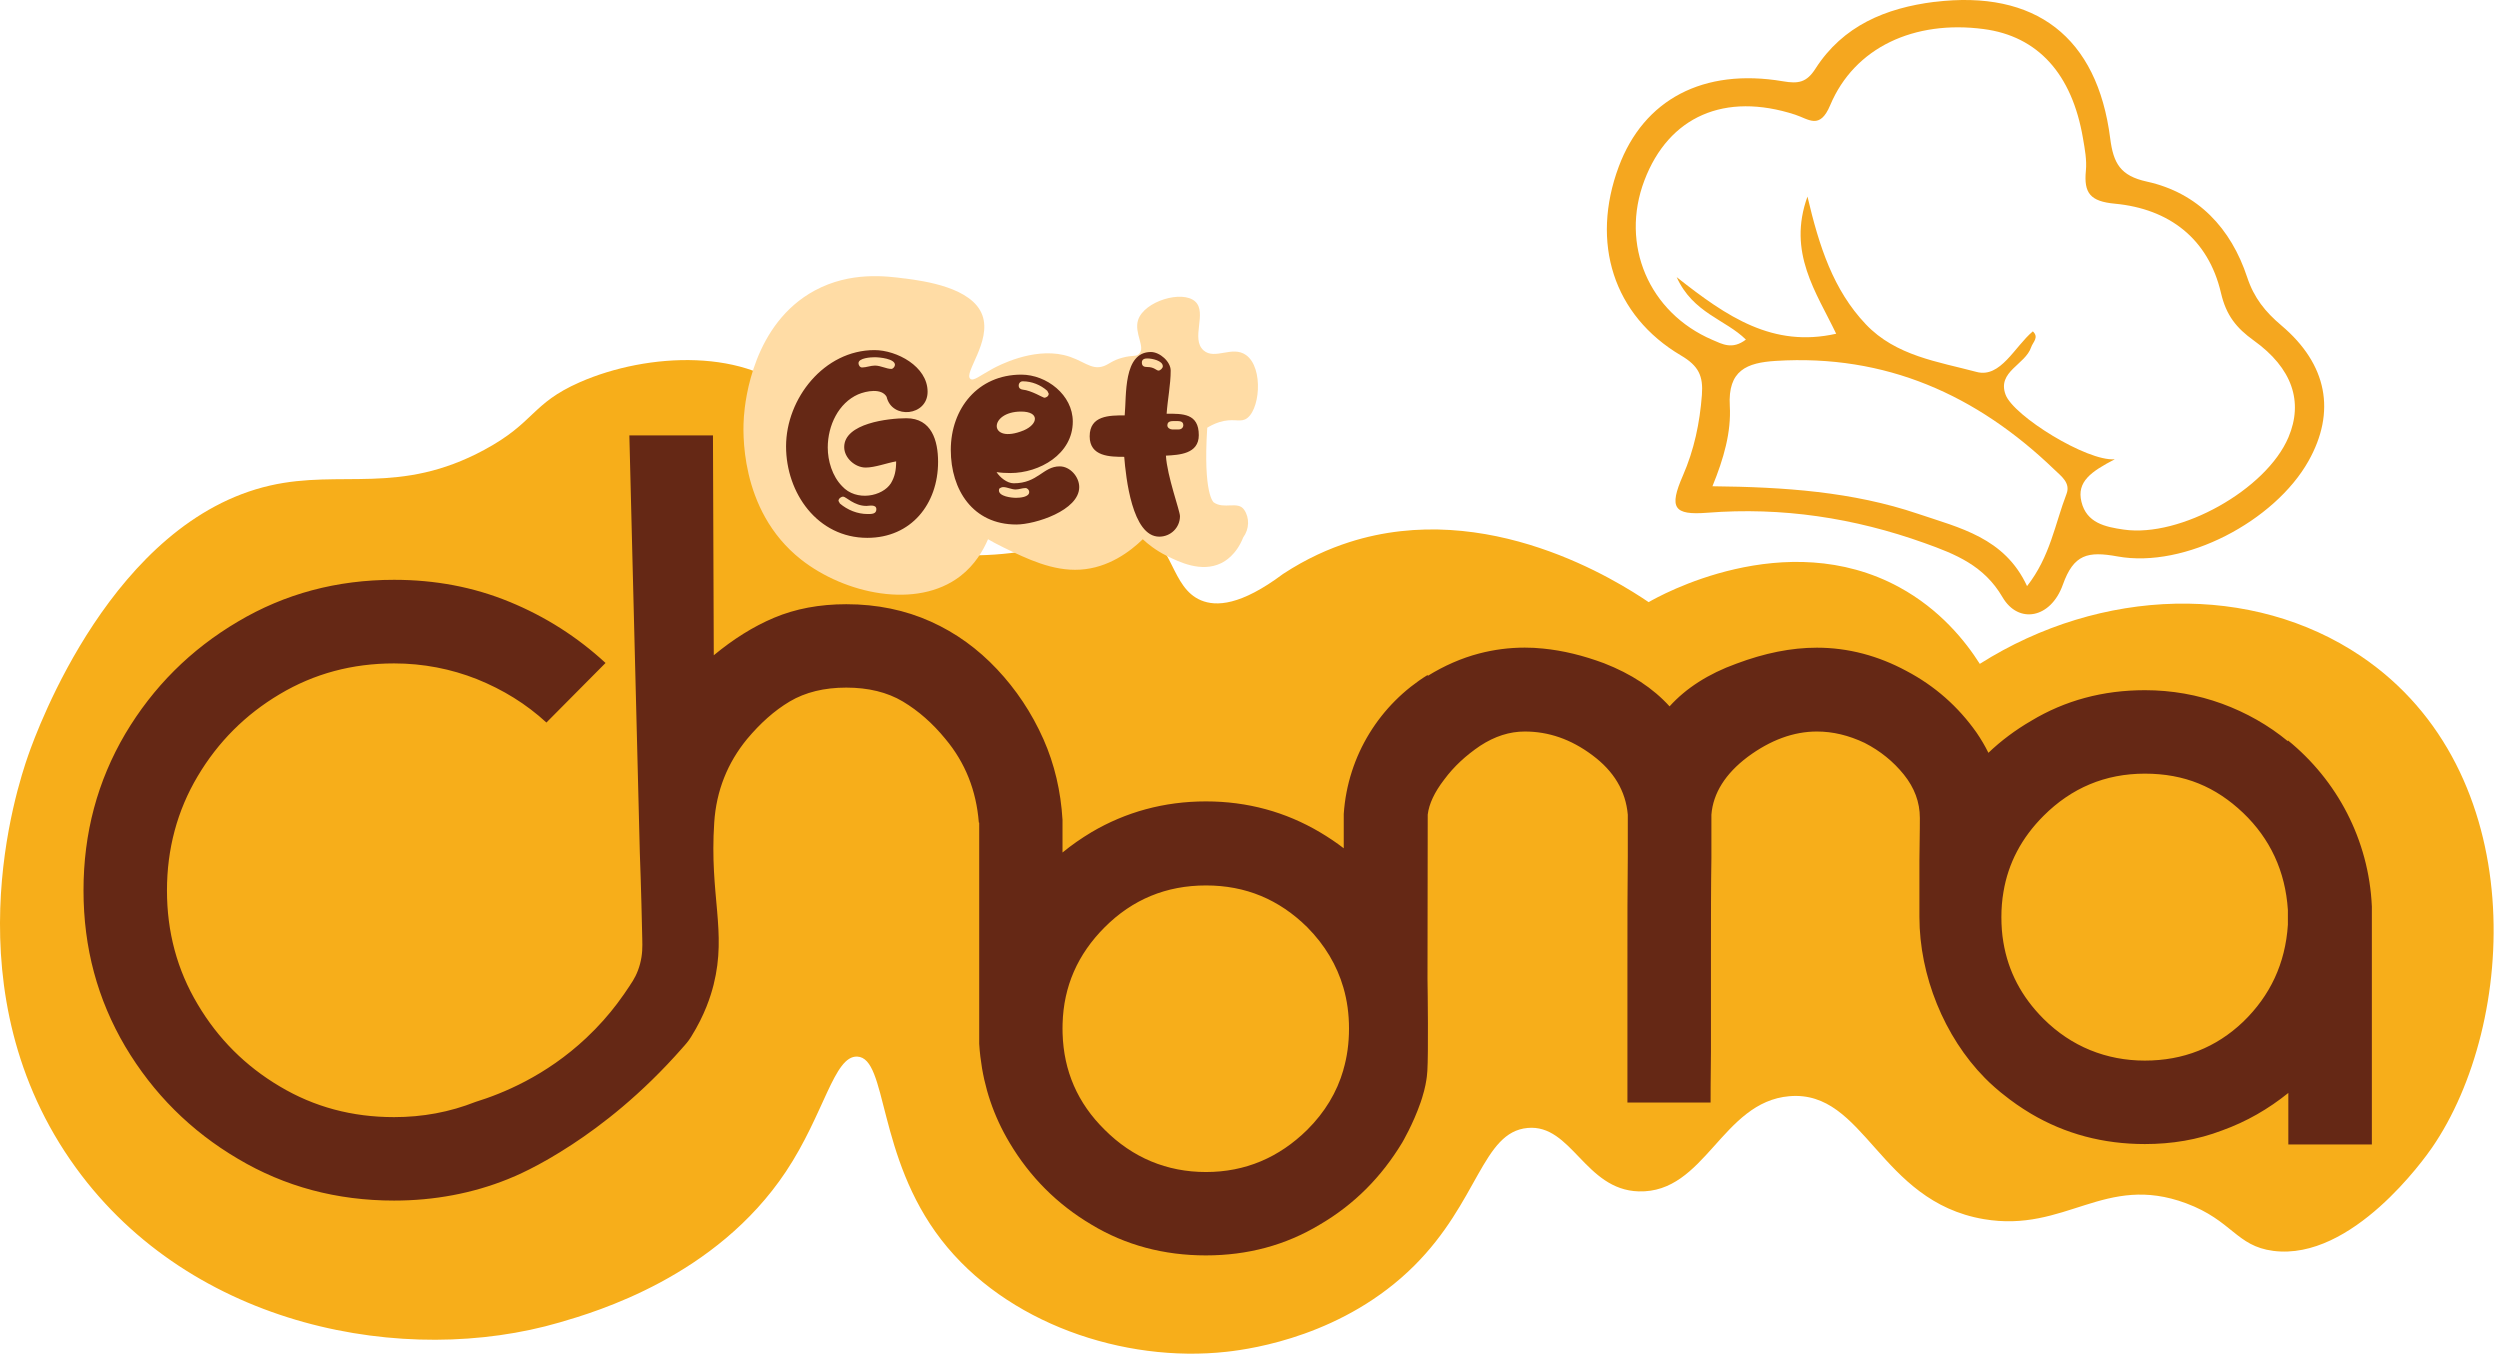
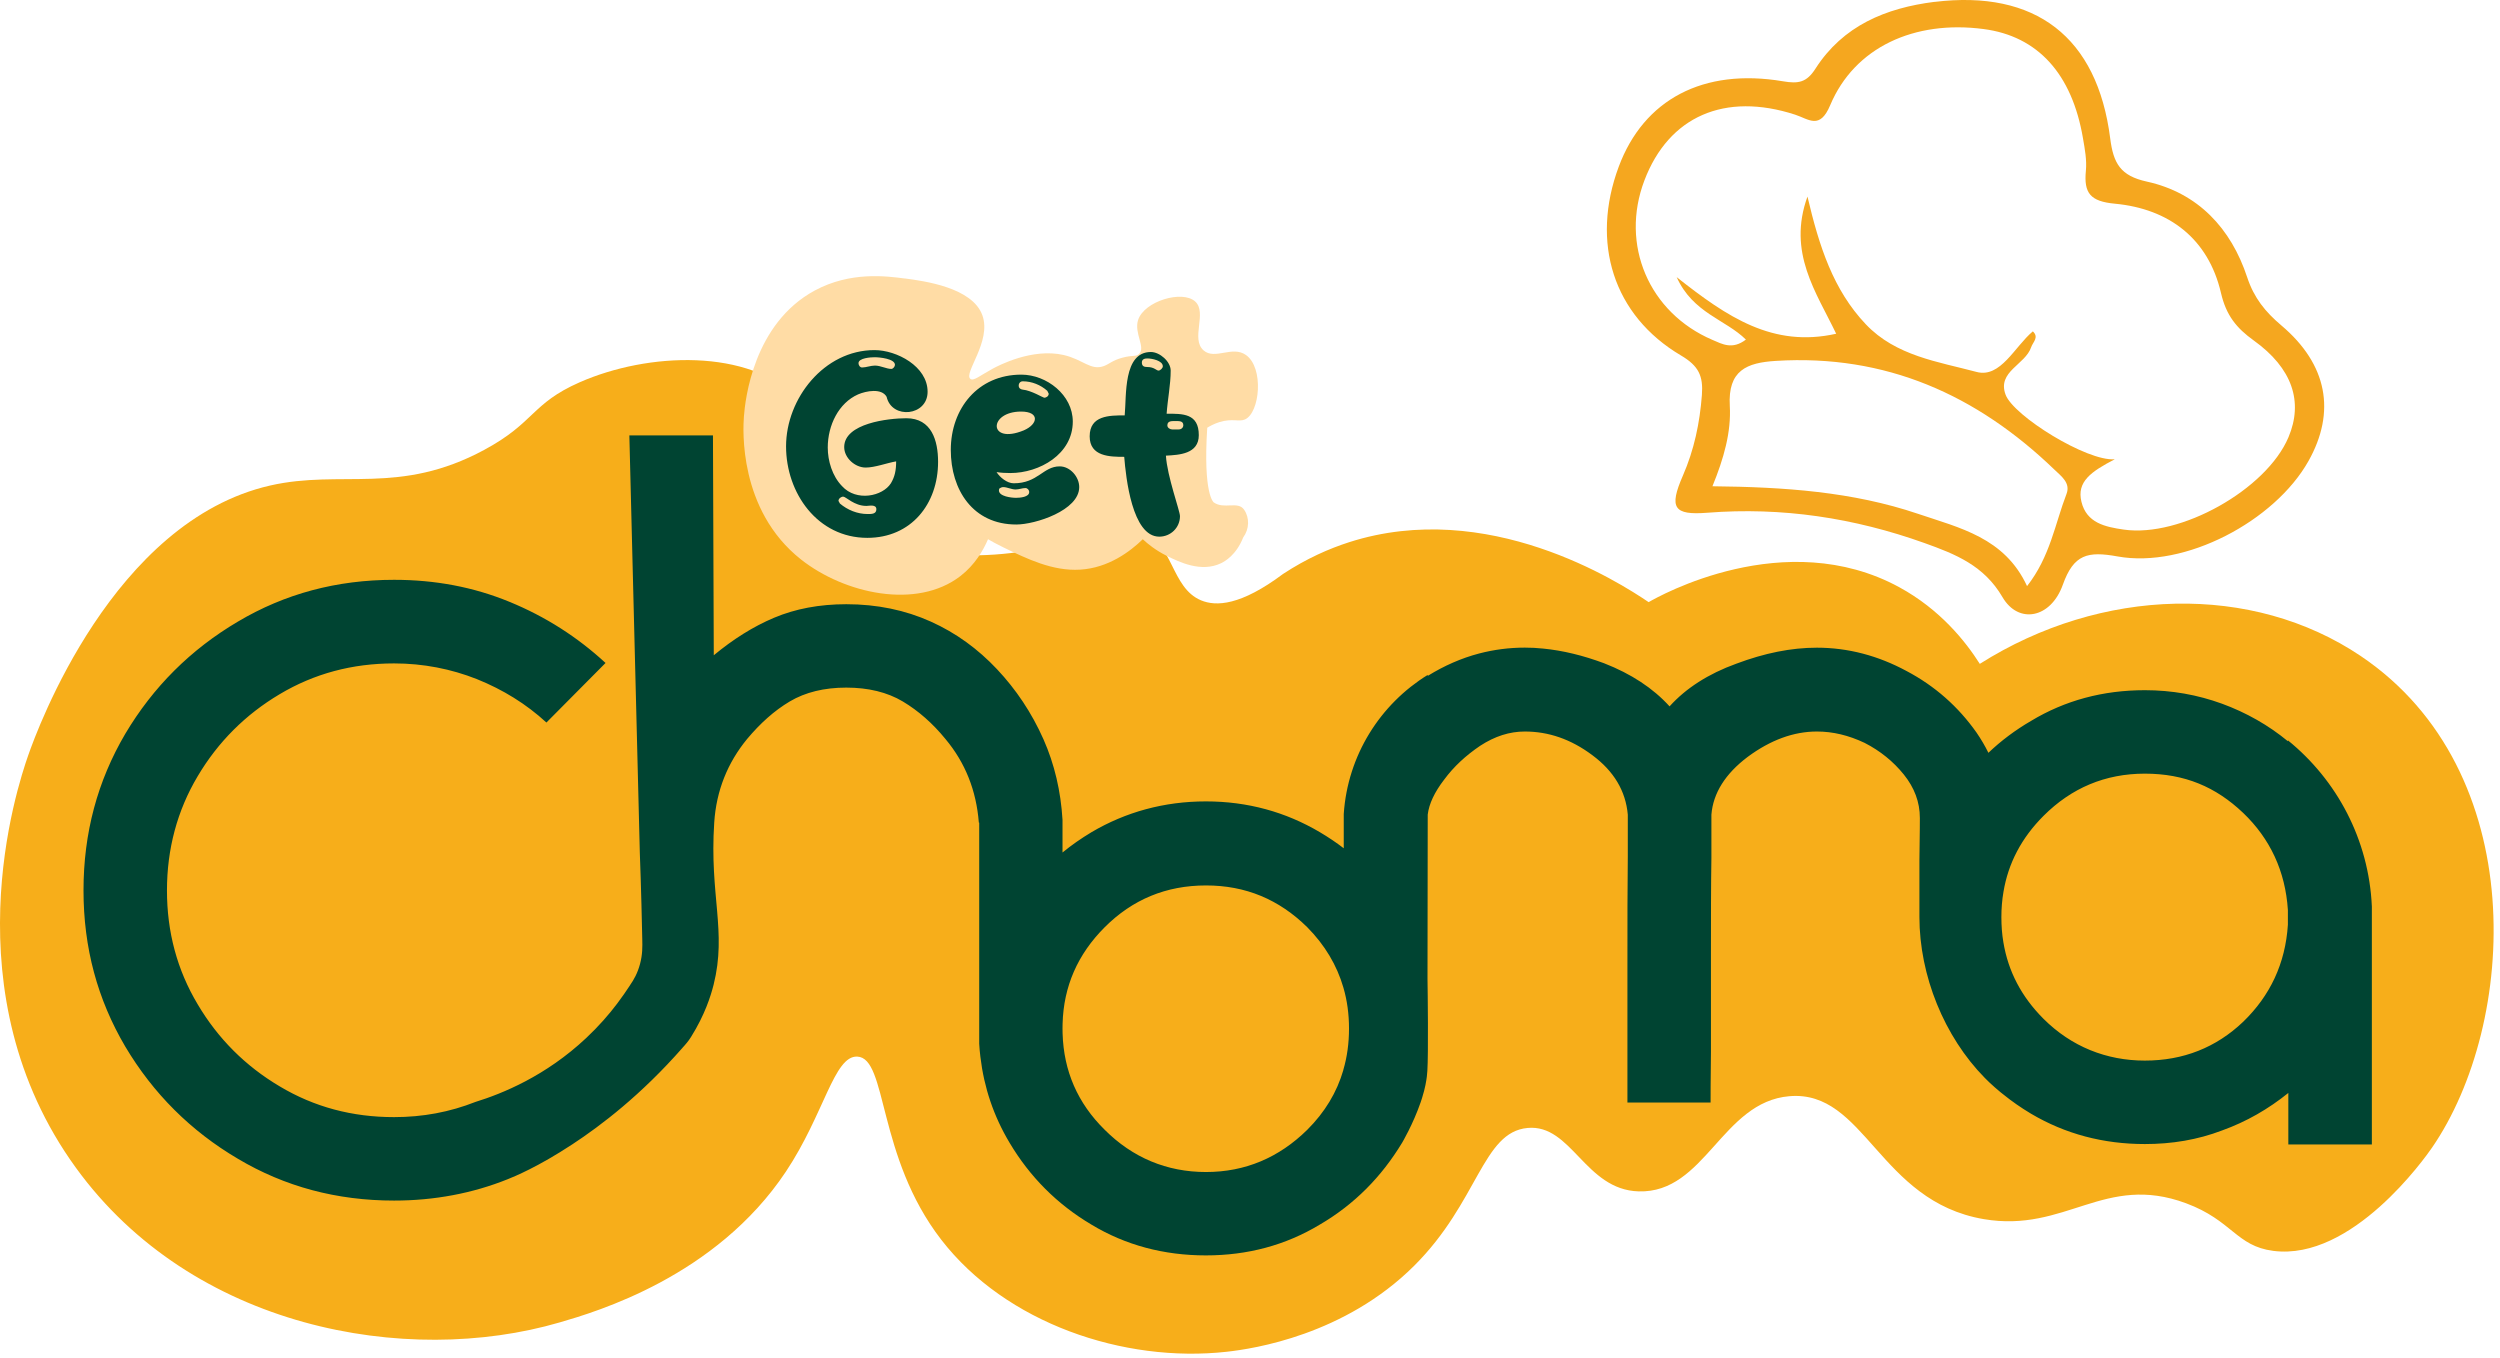
<svg xmlns="http://www.w3.org/2000/svg" width="337" height="183" viewBox="0 0 337 183" fill="none">
  <path d="M65.287 60.639C53.817 66.819 46.077 63.248 36.417 65.448C15.237 70.278 5.037 98.288 3.807 101.808C2.257 106.238 -6.843 133.878 10.227 157.408C25.907 179.038 54.707 184.318 75.457 178.258C80.367 176.828 96.497 172.108 105.937 157.938C111.127 150.138 112.417 142.298 115.557 142.428C119.647 142.608 118.187 155.868 126.877 167.108C135.577 178.378 151.487 183.758 165.357 182.218C168.987 181.818 181.257 179.968 190.637 170.618C199.297 161.988 199.827 152.608 205.917 152.048C211.857 151.498 213.657 160.388 220.887 160.598C229.867 160.868 232.087 148.538 241.207 147.768C251.407 146.898 253.277 161.928 267.407 164.338C278.457 166.218 283.697 158.118 294.677 162.198C300.927 164.528 301.427 167.968 306.437 168.618C317.067 169.988 326.907 156.048 327.827 154.718C339.357 137.978 341.237 103.918 318.207 88.418C303.637 78.618 283.317 79.088 266.877 89.489C264.947 86.448 261.537 82.159 256.007 79.148C240.627 70.788 223.607 80.368 222.237 81.168C218.187 78.428 200.507 67.109 181.867 73.088C179.187 73.948 176.137 75.278 172.957 77.368C167.237 81.648 163.927 81.769 161.907 80.928C157.827 79.228 158.217 73.228 153.707 71.308C150.677 70.008 147.817 71.579 144.437 72.739C134.267 76.198 120.027 75.638 113.787 69.528C108.537 64.388 113.177 59.468 107.727 53.849C100.977 46.889 87.337 47.489 78.147 51.529C71.617 54.398 72.097 56.968 65.317 60.618L65.287 60.639Z" fill="#F7AE1A" />
-   <path d="M308.407 99.829V99.918C305.797 97.758 302.777 96.049 299.527 94.859C296.227 93.659 292.767 93.038 289.127 93.038C283.497 93.038 278.367 94.409 273.767 97.189C271.657 98.418 269.747 99.849 268.037 101.478C267.577 100.538 267.037 99.629 266.427 98.739C263.977 95.269 260.847 92.478 256.977 90.439C253.167 88.388 249.127 87.308 244.917 87.308C241.447 87.308 237.857 88.038 234.047 89.469C230.287 90.829 227.267 92.769 225.057 95.219C222.837 92.769 219.877 90.829 216.237 89.409C213.417 88.359 210.687 87.689 208.017 87.428C207.187 87.338 206.367 87.299 205.547 87.299C203.437 87.299 201.387 87.569 199.397 88.088C196.987 88.719 194.677 89.739 192.457 91.109V90.978C186.067 94.918 181.667 101.788 181.137 109.728V114.348C180.127 113.568 179.047 112.848 177.917 112.178C173.317 109.458 168.187 108.028 162.557 108.028C156.927 108.028 151.747 109.458 147.137 112.178C145.757 113.008 144.437 113.918 143.227 114.918V110.518C142.997 106.648 142.147 103.008 140.657 99.648C139.067 96.069 136.957 92.928 134.397 90.209C131.837 87.489 128.877 85.319 125.467 83.788C122.047 82.249 118.237 81.448 114.087 81.448C110.447 81.448 107.207 82.069 104.357 83.269C101.507 84.469 98.837 86.168 96.217 88.329L96.107 58.688H84.837C85.307 77.439 85.777 96.189 86.247 114.948C86.277 115.848 86.427 119.418 86.577 126.558C86.607 127.638 86.617 128.648 86.277 129.938C85.947 131.178 85.447 132.058 84.937 132.788C84.937 132.788 84.937 132.788 84.937 132.798C84.427 133.578 83.857 134.408 83.207 135.268C82.077 136.768 80.697 138.348 79.027 139.918C73.557 145.058 67.717 147.418 64.097 148.538C60.627 149.908 56.987 150.588 53.117 150.588C47.487 150.588 42.357 149.228 37.697 146.438C33.087 143.708 29.387 140.008 26.657 135.398C23.867 130.738 22.507 125.608 22.507 120.038C22.507 114.468 23.877 109.278 26.657 104.618C29.387 100.018 33.087 96.319 37.697 93.579C42.357 90.799 47.487 89.428 53.117 89.428C57.047 89.428 60.797 90.168 64.267 91.538C67.797 92.959 70.927 94.888 73.657 97.398L81.627 89.368C77.867 85.898 73.547 83.118 68.657 81.118C63.817 79.129 58.647 78.159 53.127 78.159C45.387 78.159 38.397 80.038 32.077 83.788C25.697 87.549 20.637 92.609 16.887 98.918C13.137 105.298 11.257 112.288 11.257 120.028C11.257 127.768 13.137 134.708 16.887 141.078C20.647 147.398 25.707 152.458 32.077 156.208C38.387 159.958 45.387 161.838 53.127 161.838C58.527 161.838 63.707 160.868 68.487 158.938C69.307 158.608 72.477 157.328 77.147 154.258C81.017 151.718 86.417 147.608 92.017 141.228C92.017 141.228 92.017 141.228 92.027 141.208C92.097 141.138 92.167 141.068 92.237 140.978C92.347 140.848 92.467 140.718 92.587 140.568C92.687 140.448 92.777 140.338 92.857 140.218C92.947 140.108 93.017 139.988 93.087 139.878C93.117 139.828 93.147 139.778 93.177 139.738C94.997 136.818 95.797 134.318 96.197 132.728C97.997 125.528 95.627 120.748 96.277 110.888C96.557 106.568 98.087 102.808 100.707 99.618C102.477 97.508 104.357 95.808 106.457 94.558C108.567 93.308 111.117 92.689 114.077 92.689C117.037 92.689 119.597 93.308 121.697 94.558C123.807 95.819 125.737 97.519 127.447 99.618C130.117 102.808 131.607 106.558 131.947 110.888H131.997V140.698C132.027 141.298 132.087 141.878 132.157 142.468C132.647 146.608 133.947 150.458 136.087 154.038C138.827 158.648 142.517 162.348 147.127 165.078C151.727 167.858 156.917 169.228 162.547 169.228C168.177 169.228 173.297 167.858 177.907 165.078C182.577 162.348 186.217 158.648 189.007 154.038C189.007 154.038 190.477 151.558 191.497 148.608C191.497 148.588 191.507 148.578 191.517 148.548C191.587 148.368 191.647 148.178 191.697 147.998C192.127 146.638 192.267 145.668 192.337 145.138C192.337 145.118 192.377 144.748 192.407 144.358C192.557 142.038 192.457 133.718 192.427 131.988C192.437 124.588 192.447 117.198 192.457 109.808C192.627 108.378 193.367 106.788 194.677 105.088C195.987 103.318 197.587 101.848 199.517 100.538C201.507 99.239 203.497 98.609 205.547 98.609C208.727 98.609 211.747 99.629 214.647 101.798C217.557 103.958 219.147 106.628 219.427 109.818V115.508C219.377 119.318 219.377 124.268 219.377 130.298V148.618H230.587C230.587 147.938 230.587 145.658 230.637 141.738V128.538C230.637 123.648 230.637 119.318 230.697 115.678V109.818C230.927 106.918 232.577 104.298 235.587 102.028C238.667 99.749 241.787 98.609 244.917 98.609C247.077 98.609 249.187 99.118 251.347 100.138C253.457 101.218 255.217 102.648 256.637 104.408C258.057 106.178 258.797 108.108 258.797 110.268C258.797 110.318 258.797 112.198 258.737 115.948V123.608C258.737 131.508 262.087 139.748 267.547 145.298C267.757 145.518 267.977 145.728 268.197 145.938C268.437 146.158 268.677 146.378 268.927 146.598C269.177 146.808 269.427 147.028 269.677 147.238C269.787 147.328 269.897 147.418 270.007 147.498C271.177 148.448 272.427 149.318 273.767 150.118C278.377 152.848 283.497 154.218 289.127 154.218C292.767 154.218 296.227 153.648 299.527 152.388C302.837 151.198 305.787 149.488 308.467 147.328V154.278H319.727V122.208C319.327 113.168 314.997 105.138 308.407 99.799V99.829ZM181.087 144.228C180.217 147.238 178.597 149.928 176.217 152.298C172.407 156.048 167.857 157.988 162.567 157.988C157.277 157.988 152.667 156.048 148.917 152.298C145.257 148.698 143.387 144.368 143.237 139.308C143.227 139.088 143.227 138.868 143.227 138.648C143.227 138.428 143.227 138.208 143.237 137.988C143.377 132.968 145.257 128.648 148.917 124.988C152.667 121.238 157.217 119.358 162.567 119.358C167.917 119.358 172.407 121.238 176.217 124.988C178.597 127.398 180.217 130.118 181.087 133.118C181.597 134.858 181.847 136.708 181.847 138.648C181.847 140.588 181.597 142.478 181.077 144.228H181.087ZM308.407 124.658C308.067 129.888 306.017 134.218 302.377 137.738C298.737 141.208 294.297 142.968 289.127 142.968C283.957 142.968 279.227 141.088 275.467 137.338C272.487 134.358 270.707 130.938 270.057 127.028C269.867 125.928 269.787 124.798 269.787 123.628C269.787 122.458 269.877 121.318 270.067 120.228C270.707 116.368 272.497 112.948 275.467 109.978C279.227 106.218 283.777 104.288 289.127 104.288C294.477 104.288 298.677 106.058 302.377 109.578C306.017 113.058 308.067 117.438 308.407 122.668V124.658Z" fill="#652815" />
+   <path d="M308.407 99.829V99.918C305.797 97.758 302.777 96.049 299.527 94.859C296.227 93.659 292.767 93.038 289.127 93.038C283.497 93.038 278.367 94.409 273.767 97.189C271.657 98.418 269.747 99.849 268.037 101.478C267.577 100.538 267.037 99.629 266.427 98.739C263.977 95.269 260.847 92.478 256.977 90.439C253.167 88.388 249.127 87.308 244.917 87.308C241.447 87.308 237.857 88.038 234.047 89.469C230.287 90.829 227.267 92.769 225.057 95.219C222.837 92.769 219.877 90.829 216.237 89.409C213.417 88.359 210.687 87.689 208.017 87.428C207.187 87.338 206.367 87.299 205.547 87.299C203.437 87.299 201.387 87.569 199.397 88.088C196.987 88.719 194.677 89.739 192.457 91.109V90.978C186.067 94.918 181.667 101.788 181.137 109.728V114.348C180.127 113.568 179.047 112.848 177.917 112.178C173.317 109.458 168.187 108.028 162.557 108.028C156.927 108.028 151.747 109.458 147.137 112.178C145.757 113.008 144.437 113.918 143.227 114.918V110.518C142.997 106.648 142.147 103.008 140.657 99.648C139.067 96.069 136.957 92.928 134.397 90.209C131.837 87.489 128.877 85.319 125.467 83.788C122.047 82.249 118.237 81.448 114.087 81.448C110.447 81.448 107.207 82.069 104.357 83.269C101.507 84.469 98.837 86.168 96.217 88.329L96.107 58.688H84.837C85.307 77.439 85.777 96.189 86.247 114.948C86.277 115.848 86.427 119.418 86.577 126.558C86.607 127.638 86.617 128.648 86.277 129.938C85.947 131.178 85.447 132.058 84.937 132.788C84.937 132.788 84.937 132.788 84.937 132.798C84.427 133.578 83.857 134.408 83.207 135.268C82.077 136.768 80.697 138.348 79.027 139.918C73.557 145.058 67.717 147.418 64.097 148.538C60.627 149.908 56.987 150.588 53.117 150.588C47.487 150.588 42.357 149.228 37.697 146.438C33.087 143.708 29.387 140.008 26.657 135.398C23.867 130.738 22.507 125.608 22.507 120.038C22.507 114.468 23.877 109.278 26.657 104.618C29.387 100.018 33.087 96.319 37.697 93.579C42.357 90.799 47.487 89.428 53.117 89.428C57.047 89.428 60.797 90.168 64.267 91.538C67.797 92.959 70.927 94.888 73.657 97.398L81.627 89.368C77.867 85.898 73.547 83.118 68.657 81.118C63.817 79.129 58.647 78.159 53.127 78.159C45.387 78.159 38.397 80.038 32.077 83.788C25.697 87.549 20.637 92.609 16.887 98.918C13.137 105.298 11.257 112.288 11.257 120.028C11.257 127.768 13.137 134.708 16.887 141.078C20.647 147.398 25.707 152.458 32.077 156.208C38.387 159.958 45.387 161.838 53.127 161.838C58.527 161.838 63.707 160.868 68.487 158.938C69.307 158.608 72.477 157.328 77.147 154.258C81.017 151.718 86.417 147.608 92.017 141.228C92.017 141.228 92.017 141.228 92.027 141.208C92.097 141.138 92.167 141.068 92.237 140.978C92.347 140.848 92.467 140.718 92.587 140.568C92.687 140.448 92.777 140.338 92.857 140.218C92.947 140.108 93.017 139.988 93.087 139.878C93.117 139.828 93.147 139.778 93.177 139.738C94.997 136.818 95.797 134.318 96.197 132.728C97.997 125.528 95.627 120.748 96.277 110.888C96.557 106.568 98.087 102.808 100.707 99.618C102.477 97.508 104.357 95.808 106.457 94.558C108.567 93.308 111.117 92.689 114.077 92.689C117.037 92.689 119.597 93.308 121.697 94.558C123.807 95.819 125.737 97.519 127.447 99.618C130.117 102.808 131.607 106.558 131.947 110.888H131.997V140.698C132.027 141.298 132.087 141.878 132.157 142.468C132.647 146.608 133.947 150.458 136.087 154.038C138.827 158.648 142.517 162.348 147.127 165.078C151.727 167.858 156.917 169.228 162.547 169.228C168.177 169.228 173.297 167.858 177.907 165.078C182.577 162.348 186.217 158.648 189.007 154.038C189.007 154.038 190.477 151.558 191.497 148.608C191.497 148.588 191.507 148.578 191.517 148.548C191.587 148.368 191.647 148.178 191.697 147.998C192.127 146.638 192.267 145.668 192.337 145.138C192.337 145.118 192.377 144.748 192.407 144.358C192.557 142.038 192.457 133.718 192.427 131.988C192.437 124.588 192.447 117.198 192.457 109.808C192.627 108.378 193.367 106.788 194.677 105.088C195.987 103.318 197.587 101.848 199.517 100.538C201.507 99.239 203.497 98.609 205.547 98.609C208.727 98.609 211.747 99.629 214.647 101.798C217.557 103.958 219.147 106.628 219.427 109.818V115.508C219.377 119.318 219.377 124.268 219.377 130.298V148.618H230.587C230.587 147.938 230.587 145.658 230.637 141.738V128.538C230.637 123.648 230.637 119.318 230.697 115.678V109.818C230.927 106.918 232.577 104.298 235.587 102.028C238.667 99.749 241.787 98.609 244.917 98.609C247.077 98.609 249.187 99.118 251.347 100.138C253.457 101.218 255.217 102.648 256.637 104.408C258.057 106.178 258.797 108.108 258.797 110.268C258.797 110.318 258.797 112.198 258.737 115.948V123.608C258.737 131.508 262.087 139.748 267.547 145.298C267.757 145.518 267.977 145.728 268.197 145.938C268.437 146.158 268.677 146.378 268.927 146.598C269.177 146.808 269.427 147.028 269.677 147.238C269.787 147.328 269.897 147.418 270.007 147.498C271.177 148.448 272.427 149.318 273.767 150.118C278.377 152.848 283.497 154.218 289.127 154.218C292.767 154.218 296.227 153.648 299.527 152.388C302.837 151.198 305.787 149.488 308.467 147.328V154.278H319.727V122.208C319.327 113.168 314.997 105.138 308.407 99.799V99.829ZM181.087 144.228C180.217 147.238 178.597 149.928 176.217 152.298C172.407 156.048 167.857 157.988 162.567 157.988C157.277 157.988 152.667 156.048 148.917 152.298C145.257 148.698 143.387 144.368 143.237 139.308C143.227 139.088 143.227 138.868 143.227 138.648C143.227 138.428 143.227 138.208 143.237 137.988C143.377 132.968 145.257 128.648 148.917 124.988C152.667 121.238 157.217 119.358 162.567 119.358C167.917 119.358 172.407 121.238 176.217 124.988C178.597 127.398 180.217 130.118 181.087 133.118C181.597 134.858 181.847 136.708 181.847 138.648C181.847 140.588 181.597 142.478 181.077 144.228H181.087ZM308.407 124.658C308.067 129.888 306.017 134.218 302.377 137.738C298.737 141.208 294.297 142.968 289.127 142.968C283.957 142.968 279.227 141.088 275.467 137.338C272.487 134.358 270.707 130.938 270.057 127.028C269.867 125.928 269.787 124.798 269.787 123.628C269.787 122.458 269.877 121.318 270.067 120.228C270.707 116.368 272.497 112.948 275.467 109.978C279.227 106.218 283.777 104.288 289.127 104.288C294.477 104.288 298.677 106.058 302.377 109.578C306.017 113.058 308.067 117.438 308.407 122.668V124.658Z" fill="#004432" />
  <path d="M122.007 37.548C119.457 37.209 114.627 36.578 109.837 39.158C101.567 43.618 100.447 53.868 100.277 56.169C100.157 57.758 99.517 68.739 107.977 75.418C113.847 80.049 123.567 82.198 129.457 77.659C131.427 76.138 132.537 74.198 133.187 72.689C133.687 72.978 134.417 73.379 135.297 73.808C138.397 75.308 141.897 77.019 145.607 76.788C149.437 76.558 152.377 74.319 154.047 72.689C154.687 73.288 155.767 74.178 157.277 74.928C158.937 75.749 161.927 77.219 164.607 75.918C165.097 75.678 166.637 74.838 167.587 72.439C168.417 71.308 168.457 69.799 167.707 68.709C166.867 67.489 165.007 68.709 163.607 67.719C163.607 67.719 162.157 66.678 162.737 57.658C163.057 57.459 163.607 57.148 164.347 56.908C166.137 56.349 167.017 56.908 167.827 56.538C169.837 55.639 170.407 49.569 167.947 47.849C166.097 46.548 163.757 48.569 162.237 47.228C160.477 45.669 162.757 42.158 161.117 40.648C159.387 39.059 154.247 40.589 153.417 43.129C152.837 44.908 154.477 46.828 153.537 47.718C153.117 48.118 152.687 47.839 151.297 48.218C149.957 48.578 149.537 49.069 148.817 49.339C147.037 50.008 145.987 48.449 143.357 47.849C139.157 46.898 134.647 49.248 133.797 49.709C132.087 50.639 131.257 51.398 130.817 51.078C129.817 50.349 133.697 46.038 132.427 42.508C131.077 38.739 124.547 37.879 121.997 37.538L122.007 37.548Z" fill="#FFDCA5" />
-   <path d="M116.913 72.502C110.201 72.502 105.961 66.464 105.961 60.169C105.961 53.713 111.1 47.193 117.877 47.193C120.864 47.193 125.04 49.377 125.04 52.813C125.04 56.09 120.222 56.571 119.515 53.488C118.841 52.3 116.785 52.685 115.661 53.167C113.059 54.323 111.582 57.31 111.582 60.329C111.582 62.128 112.192 64.183 113.509 65.532C115.436 67.652 118.969 66.914 120.093 65.147C120.607 64.28 120.8 63.445 120.8 62.192C119.515 62.417 117.941 63.027 116.689 63.027C115.275 63.027 113.798 61.742 113.798 60.265C113.798 57.053 119.772 56.379 122.181 56.379C125.586 56.379 126.453 59.398 126.453 62.256C126.453 67.942 122.823 72.502 116.913 72.502ZM117.941 49.28C118.712 49.28 119.483 49.73 120.157 49.73C120.382 49.73 120.639 49.409 120.639 49.184C120.639 48.349 118.552 48.156 117.909 48.156C117.395 48.156 115.725 48.252 115.725 48.959C115.725 49.216 115.918 49.537 116.207 49.537C116.753 49.537 117.363 49.28 117.941 49.28ZM113.027 67.524L113.22 67.877C114.248 68.744 115.564 69.29 116.946 69.29C117.427 69.29 118.134 69.323 118.134 68.648C118.134 67.942 117.138 68.198 116.785 68.198C115.147 68.198 114.023 66.946 113.669 66.946C113.38 66.946 113.027 67.203 113.027 67.524ZM142.846 62.867C144.259 62.867 145.48 64.28 145.48 65.661C145.48 68.809 139.538 70.704 137 70.704C131.154 70.704 128.167 66.046 128.167 60.651C128.167 55.062 131.829 50.501 137.675 50.501C141.079 50.501 144.612 53.231 144.612 56.828C144.612 61.229 140.116 63.766 136.197 63.766C135.555 63.766 134.945 63.734 134.334 63.638C134.784 64.344 135.748 65.147 136.647 65.147C139.923 65.147 140.597 62.867 142.846 62.867ZM137.643 55.479C133.21 55.479 133.21 59.976 137.996 58.017C139.955 57.182 140.18 55.479 137.643 55.479ZM140.758 53.616C141.047 53.616 141.368 53.392 141.368 53.07L141.176 52.685C140.276 51.882 139.088 51.4 137.867 51.4C137.546 51.4 137.321 51.657 137.321 51.978C137.321 52.3 137.546 52.492 137.867 52.524C138.992 52.621 140.63 53.616 140.758 53.616ZM136.968 67.106C137.482 67.106 138.735 67.01 138.735 66.335C138.735 66.046 138.51 65.79 138.221 65.79C137.803 65.79 137.353 65.982 136.904 65.982C136.326 65.982 135.78 65.661 135.234 65.661C135.041 65.661 134.848 65.757 134.688 65.886L134.655 66.111C134.655 66.914 136.326 67.106 136.968 67.106ZM159.061 69.579C159.061 71.121 157.808 72.342 156.267 72.342C152.605 72.342 151.77 64.344 151.545 61.582C149.618 61.582 146.888 61.55 146.888 58.82C146.888 55.993 149.554 55.993 151.609 55.993C151.866 53.327 151.384 47.45 155.142 47.45C156.331 47.45 157.808 48.734 157.808 49.955C157.808 51.85 157.391 53.873 157.262 55.768C159.414 55.768 161.598 55.704 161.598 58.659C161.598 61.197 158.965 61.325 157.166 61.421C157.326 64.183 159.061 68.873 159.061 69.579ZM154.661 49.473C155.592 49.473 155.881 49.955 156.17 49.955C156.395 49.955 156.748 49.634 156.748 49.377C156.748 48.606 155.271 48.317 154.661 48.317C154.307 48.317 153.922 48.413 153.922 48.863C153.922 49.377 154.243 49.473 154.661 49.473ZM158.001 57.888H158.9C159.221 57.888 159.511 57.663 159.511 57.31C159.511 56.7 158.868 56.764 158.451 56.764C158.001 56.764 157.359 56.7 157.359 57.342C157.359 57.663 157.712 57.888 158.001 57.888Z" fill="#652815" />
+   <path d="M116.913 72.502C110.201 72.502 105.961 66.464 105.961 60.169C105.961 53.713 111.1 47.193 117.877 47.193C120.864 47.193 125.04 49.377 125.04 52.813C125.04 56.09 120.222 56.571 119.515 53.488C118.841 52.3 116.785 52.685 115.661 53.167C113.059 54.323 111.582 57.31 111.582 60.329C111.582 62.128 112.192 64.183 113.509 65.532C115.436 67.652 118.969 66.914 120.093 65.147C120.607 64.28 120.8 63.445 120.8 62.192C119.515 62.417 117.941 63.027 116.689 63.027C115.275 63.027 113.798 61.742 113.798 60.265C113.798 57.053 119.772 56.379 122.181 56.379C125.586 56.379 126.453 59.398 126.453 62.256C126.453 67.942 122.823 72.502 116.913 72.502ZM117.941 49.28C118.712 49.28 119.483 49.73 120.157 49.73C120.382 49.73 120.639 49.409 120.639 49.184C120.639 48.349 118.552 48.156 117.909 48.156C117.395 48.156 115.725 48.252 115.725 48.959C115.725 49.216 115.918 49.537 116.207 49.537C116.753 49.537 117.363 49.28 117.941 49.28ZM113.027 67.524L113.22 67.877C114.248 68.744 115.564 69.29 116.946 69.29C117.427 69.29 118.134 69.323 118.134 68.648C118.134 67.942 117.138 68.198 116.785 68.198C115.147 68.198 114.023 66.946 113.669 66.946C113.38 66.946 113.027 67.203 113.027 67.524ZM142.846 62.867C144.259 62.867 145.48 64.28 145.48 65.661C145.48 68.809 139.538 70.704 137 70.704C131.154 70.704 128.167 66.046 128.167 60.651C128.167 55.062 131.829 50.501 137.675 50.501C141.079 50.501 144.612 53.231 144.612 56.828C144.612 61.229 140.116 63.766 136.197 63.766C135.555 63.766 134.945 63.734 134.334 63.638C134.784 64.344 135.748 65.147 136.647 65.147C139.923 65.147 140.597 62.867 142.846 62.867ZM137.643 55.479C133.21 55.479 133.21 59.976 137.996 58.017C139.955 57.182 140.18 55.479 137.643 55.479ZM140.758 53.616C141.047 53.616 141.368 53.392 141.368 53.07L141.176 52.685C140.276 51.882 139.088 51.4 137.867 51.4C137.546 51.4 137.321 51.657 137.321 51.978C137.321 52.3 137.546 52.492 137.867 52.524C138.992 52.621 140.63 53.616 140.758 53.616ZM136.968 67.106C137.482 67.106 138.735 67.01 138.735 66.335C138.735 66.046 138.51 65.79 138.221 65.79C137.803 65.79 137.353 65.982 136.904 65.982C136.326 65.982 135.78 65.661 135.234 65.661C135.041 65.661 134.848 65.757 134.688 65.886L134.655 66.111C134.655 66.914 136.326 67.106 136.968 67.106ZM159.061 69.579C159.061 71.121 157.808 72.342 156.267 72.342C152.605 72.342 151.77 64.344 151.545 61.582C149.618 61.582 146.888 61.55 146.888 58.82C146.888 55.993 149.554 55.993 151.609 55.993C151.866 53.327 151.384 47.45 155.142 47.45C156.331 47.45 157.808 48.734 157.808 49.955C157.808 51.85 157.391 53.873 157.262 55.768C159.414 55.768 161.598 55.704 161.598 58.659C161.598 61.197 158.965 61.325 157.166 61.421C157.326 64.183 159.061 68.873 159.061 69.579ZM154.661 49.473C155.592 49.473 155.881 49.955 156.17 49.955C156.395 49.955 156.748 49.634 156.748 49.377C156.748 48.606 155.271 48.317 154.661 48.317C154.307 48.317 153.922 48.413 153.922 48.863C153.922 49.377 154.243 49.473 154.661 49.473ZM158.001 57.888H158.9C159.221 57.888 159.511 57.663 159.511 57.31C159.511 56.7 158.868 56.764 158.451 56.764C158.001 56.764 157.359 56.7 157.359 57.342C157.359 57.663 157.712 57.888 158.001 57.888Z" fill="#004432" />
  <path d="M260.777 0.248C254.197 1.078 248.437 3.458 244.717 9.268C243.537 11.108 242.437 11.318 240.347 10.958C229.597 9.138 221.577 13.418 218.207 22.468C214.397 32.708 217.457 42.518 226.597 47.918C228.987 49.328 229.607 50.678 229.417 53.238C229.127 57.028 228.377 60.618 226.857 64.108C224.947 68.478 225.617 69.468 230.137 69.118C240.217 68.328 249.947 69.808 259.437 73.208C263.597 74.698 267.437 76.218 269.937 80.498C272.087 84.178 276.447 83.368 278.067 78.828C279.537 74.708 281.417 74.278 285.447 75.008C294.517 76.658 306.617 70.258 311.177 62.158C314.907 55.528 313.747 49.128 307.527 43.868C305.357 42.028 303.847 40.178 302.917 37.368C300.747 30.798 296.307 25.998 289.387 24.478C285.827 23.698 284.887 22.018 284.457 18.668C282.717 4.958 274.367 -1.402 260.767 0.258L260.777 0.248ZM285.047 61.908C281.357 62.218 271.407 56.078 270.347 53.188C269.197 50.078 273.017 49.158 273.797 46.808C274.027 46.118 274.897 45.478 274.027 44.668C271.577 46.718 269.677 50.998 266.447 50.138C261.277 48.758 255.557 47.988 251.507 43.708C247.117 39.078 245.227 33.218 243.647 26.498C240.917 34.048 244.837 39.388 247.517 44.988C239.007 46.898 232.857 42.768 226.017 37.358C228.207 42.218 232.617 43.068 235.347 45.778C233.507 47.178 232.157 46.378 230.837 45.818C222.267 42.148 218.367 32.988 221.667 24.318C224.947 15.678 232.507 12.378 241.987 15.458C243.827 16.058 245.307 17.528 246.707 14.188C249.987 6.378 258.057 2.678 267.407 3.918C274.687 4.878 279.307 9.938 280.787 18.648C281.037 20.088 281.317 21.588 281.177 23.018C280.887 26.038 281.767 27.148 285.087 27.458C292.397 28.148 297.687 32.178 299.387 39.488C300.087 42.508 301.467 44.218 303.807 45.898C309.017 49.638 310.507 54.158 308.487 58.938C305.517 65.988 293.907 72.498 286.277 71.388C283.777 71.028 281.267 70.498 280.577 67.638C279.917 64.928 281.887 63.568 285.057 61.918L285.047 61.908ZM273.247 79.008C270.217 72.458 264.137 71.158 258.537 69.258C249.727 66.278 240.517 65.648 230.837 65.548C232.377 61.778 233.377 58.238 233.177 54.718C232.897 49.908 235.477 48.888 239.387 48.648C254.177 47.728 266.447 53.208 276.927 63.298C277.847 64.188 279.137 65.088 278.567 66.578C277.017 70.608 276.357 75.048 273.247 79.008Z" fill="#F5A71F" />
</svg>
